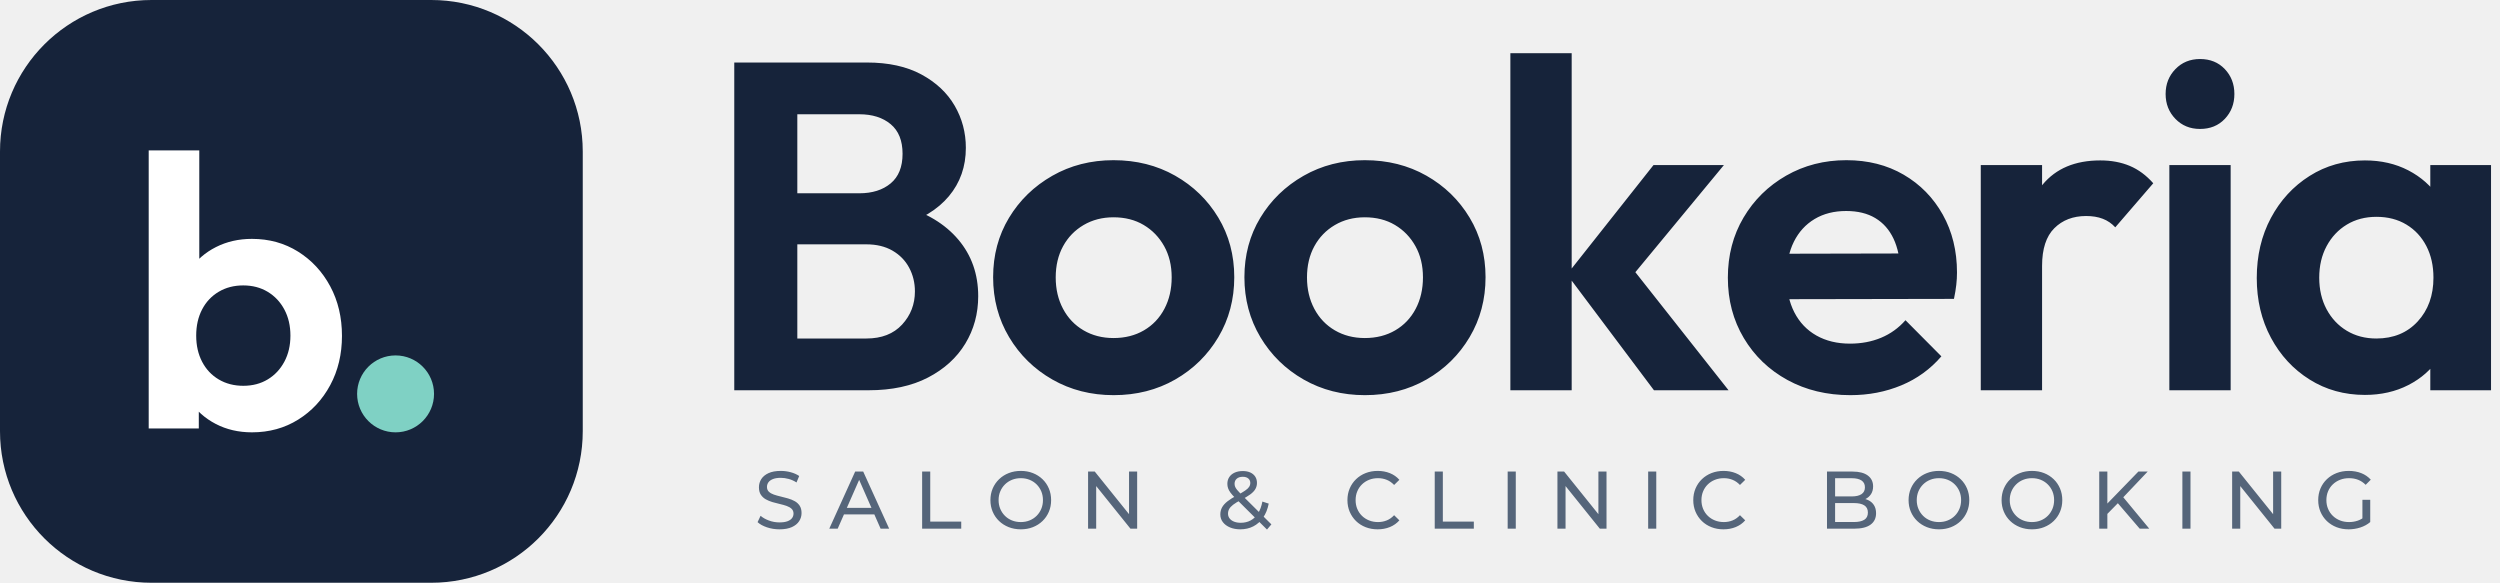
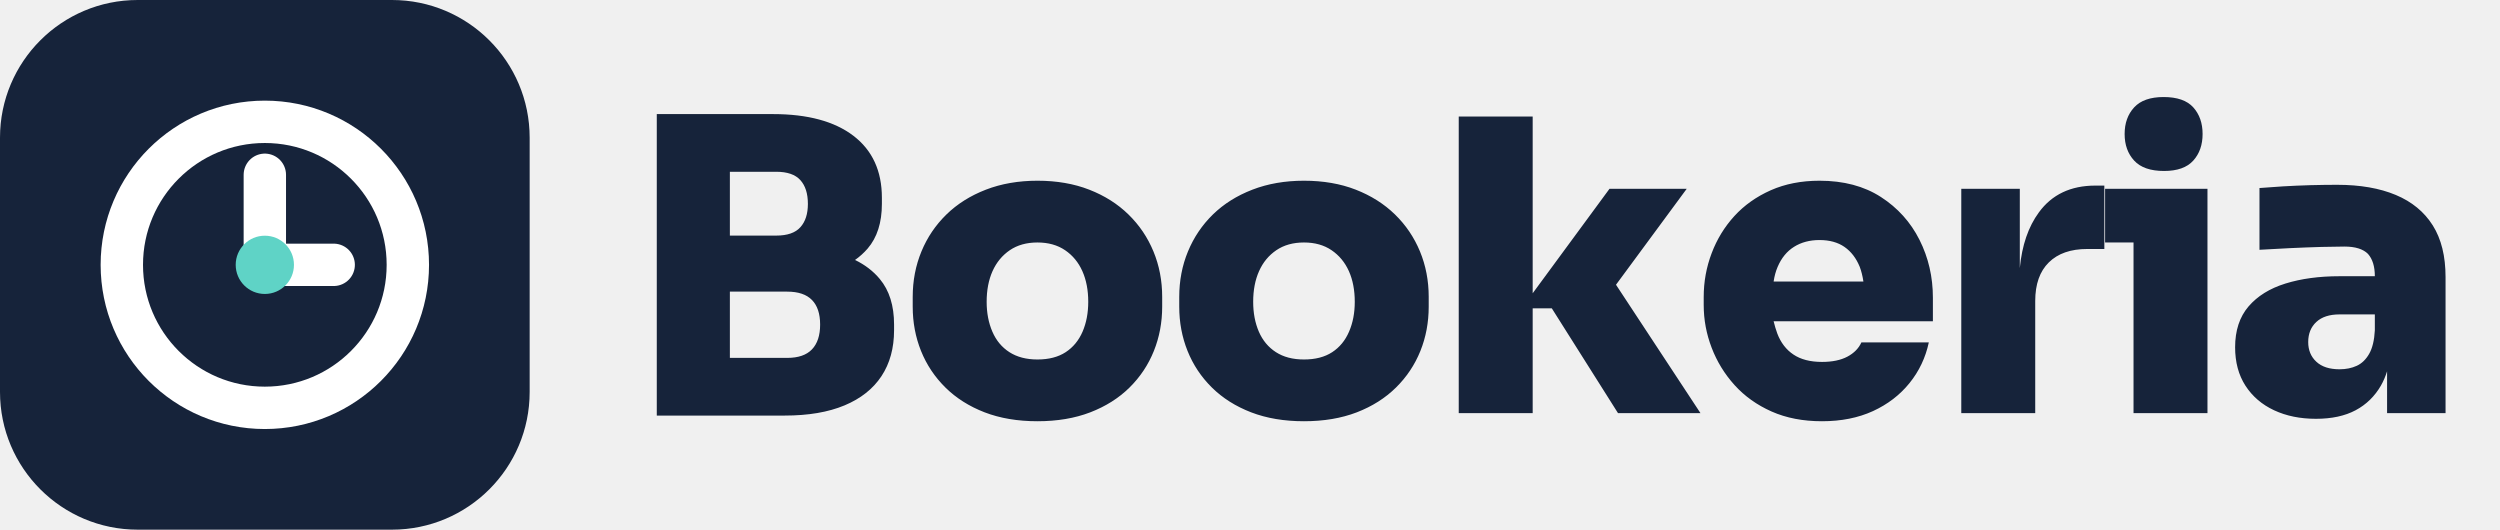
- <svg xmlns="http://www.w3.org/2000/svg" viewBox="0 0 429 100" role="img" aria-label="Bookeria">
-   <g transform="translate(0.00 0.00) scale(1)">
-     <rect width="100" height="100" rx="26" fill="#16233A" />
-     <path fill="#FFFFFF" d="M43.239 74.189Q39.79 74.189 37.018 72.745Q34.246 71.301 32.588 68.802Q30.929 66.302 30.797 63.167V51.848Q30.929 48.713 32.612 46.254Q34.295 43.796 37.067 42.393Q39.84 40.991 43.239 40.991Q47.66 40.991 51.159 43.185Q54.657 45.38 56.669 49.134Q58.682 52.887 58.682 57.639Q58.682 62.342 56.669 66.088Q54.657 69.833 51.159 72.011Q47.66 74.189 43.239 74.189ZM25.517 73.529V25.811H34.197V49.488L32.728 57.194L34.114 64.965V73.529ZM41.754 66.203Q44.129 66.203 45.944 65.106Q47.76 64.008 48.799 62.061Q49.838 60.114 49.838 57.59Q49.838 55.066 48.799 53.118Q47.76 51.171 45.936 50.074Q44.113 48.977 41.737 48.977Q39.361 48.977 37.521 50.074Q35.681 51.171 34.675 53.11Q33.668 55.049 33.668 57.59Q33.668 60.131 34.683 62.078Q35.698 64.025 37.538 65.114Q39.377 66.203 41.754 66.203Z" />
-     <circle cx="67.88" cy="67.59" r="6.6" fill="#7FD1C4" />
-   </g>
-   <path fill="#16233A" d="M133.98 66.968V58.088H148.66Q152.6 58.088 154.8 55.698Q157.0 53.308 157.0 50.008Q157.0 47.788 156.01 45.938Q155.02 44.088 153.15 43.008Q151.28 41.928 148.66 41.928H133.98V33.168H147.46Q150.8 33.168 152.84 31.468Q154.88 29.768 154.88 26.388Q154.88 23.008 152.84 21.308Q150.8 19.608 147.46 19.608H133.98V10.728H148.76Q154.32 10.728 158.11 12.778Q161.9 14.828 163.82 18.138Q165.74 21.448 165.74 25.368Q165.74 30.188 162.83 33.668Q159.92 37.148 154.3 38.848L154.8 35.308Q161.02 37.068 164.44 41.108Q167.86 45.148 167.86 50.828Q167.86 55.308 165.65 58.958Q163.44 62.608 159.24 64.788Q155.04 66.968 149.06 66.968ZM126.0 66.968V10.728H136.82V66.968ZM191.1 67.808Q185.28 67.808 180.59 65.128Q175.9 62.448 173.16 57.848Q170.42 53.248 170.42 47.568Q170.42 41.888 173.15 37.368Q175.88 32.848 180.57 30.168Q185.26 27.488 191.08 27.488Q196.96 27.488 201.64 30.138Q206.32 32.788 209.06 37.338Q211.8 41.888 211.8 47.568Q211.8 53.248 209.07 57.848Q206.34 62.448 201.66 65.128Q196.98 67.808 191.1 67.808ZM191.08 58.008Q194.04 58.008 196.3 56.688Q198.56 55.368 199.81 52.998Q201.06 50.628 201.06 47.588Q201.06 44.548 199.77 42.238Q198.48 39.928 196.26 38.608Q194.04 37.288 191.08 37.288Q188.2 37.288 185.94 38.618Q183.68 39.948 182.42 42.258Q181.16 44.568 181.16 47.608Q181.16 50.628 182.42 52.998Q183.68 55.368 185.94 56.688Q188.2 58.008 191.08 58.008ZM234.22 67.808Q228.4 67.808 223.71 65.128Q219.02 62.448 216.28 57.848Q213.54 53.248 213.54 47.568Q213.54 41.888 216.27 37.368Q219 32.848 223.69 30.168Q228.38 27.488 234.2 27.488Q240.08 27.488 244.76 30.138Q249.44 32.788 252.18 37.338Q254.92 41.888 254.92 47.568Q254.92 53.248 252.19 57.848Q249.46 62.448 244.78 65.128Q240.1 67.808 234.22 67.808ZM234.2 58.008Q237.16 58.008 239.42 56.688Q241.68 55.368 242.93 52.998Q244.18 50.628 244.18 47.588Q244.18 44.548 242.89 42.238Q241.6 39.928 239.38 38.608Q237.16 37.288 234.2 37.288Q231.32 37.288 229.06 38.618Q226.8 39.948 225.54 42.258Q224.28 44.568 224.28 47.608Q224.28 50.628 225.54 52.998Q226.8 55.368 229.06 56.688Q231.32 58.008 234.2 58.008ZM283.82 66.968 268.9 47.088 283.74 28.328H295.82L278.38 49.428L278.78 44.368L296.62 66.968ZM259.18 66.968V9.128H269.7V66.968ZM317.52 67.808Q311.48 67.808 306.73 65.208Q301.98 62.608 299.24 58.018Q296.5 53.428 296.5 47.648Q296.5 41.888 299.19 37.338Q301.88 32.788 306.51 30.138Q311.14 27.488 316.84 27.488Q322.4 27.488 326.67 29.978Q330.94 32.468 333.38 36.828Q335.82 41.188 335.82 46.768Q335.82 47.788 335.7 48.868Q335.58 49.948 335.3 51.288L302.78 51.348V43.548L330.42 43.488L326.14 46.708Q326.02 43.268 324.93 40.958Q323.84 38.648 321.81 37.428Q319.78 36.208 316.8 36.208Q313.68 36.208 311.38 37.588Q309.08 38.968 307.83 41.478Q306.58 43.988 306.58 47.488Q306.58 51.008 307.91 53.598Q309.24 56.188 311.7 57.578Q314.16 58.968 317.46 58.968Q320.38 58.968 322.8 57.958Q325.22 56.948 326.98 54.948L333.14 61.148Q330.3 64.448 326.26 66.128Q322.22 67.808 317.52 67.808ZM339.9 66.968V28.328H350.42V66.968ZM350.42 45.628 346.32 42.868Q347.08 35.808 350.52 31.668Q353.96 27.528 360.4 27.528Q363.24 27.528 365.47 28.468Q367.7 29.408 369.5 31.448L362.98 39.008Q362.06 38.008 360.828 37.538Q359.596 37.068 357.98 37.068Q354.62 37.068 352.52 39.163Q350.42 41.258 350.42 45.628ZM372.26 66.968V28.328H382.78V66.968ZM377.52 22.128Q374.98 22.128 373.3 20.398Q371.62 18.668 371.62 16.128Q371.62 13.588 373.3 11.858Q374.98 10.128 377.52 10.128Q380.14 10.128 381.78 11.858Q383.42 13.588 383.42 16.128Q383.42 18.668 381.78 20.398Q380.14 22.128 377.52 22.128ZM405.82 67.768Q400.54 67.768 396.33 65.128Q392.12 62.488 389.69 57.948Q387.26 53.408 387.26 47.708Q387.26 41.948 389.69 37.398Q392.12 32.848 396.33 30.188Q400.54 27.528 405.82 27.528Q409.98 27.528 413.26 29.228Q416.54 30.928 418.53 33.908Q420.52 36.888 420.66 40.688V54.608Q420.52 58.408 418.56 61.388Q416.6 64.368 413.29 66.068Q409.98 67.768 405.82 67.768ZM407.78 58.088Q412.18 58.088 414.88 55.158Q417.58 52.228 417.58 47.648Q417.58 44.568 416.36 42.218Q415.14 39.868 412.94 38.538Q410.74 37.208 407.8 37.208Q404.92 37.208 402.72 38.538Q400.52 39.868 399.25 42.228Q397.98 44.588 397.98 47.648Q397.98 50.708 399.24 53.068Q400.5 55.428 402.71 56.758Q404.92 58.088 407.78 58.088ZM417.04 66.968V56.588L418.72 47.168L417.04 37.828V28.328H427.46V66.968Z" />
-   <path fill="#55657A" d="M133.751 90.833Q132.628 90.833 131.606 90.489Q130.585 90.144 130 89.601L130.515 88.509Q131.072 88.996 131.941 89.32Q132.81 89.645 133.749 89.645Q134.6 89.645 135.132 89.446Q135.663 89.246 135.915 88.903Q136.167 88.56 136.167 88.135Q136.167 87.624 135.843 87.316Q135.519 87.007 134.994 86.821Q134.47 86.635 133.835 86.492Q133.201 86.349 132.566 86.163Q131.93 85.977 131.406 85.68Q130.881 85.384 130.557 84.89Q130.233 84.396 130.233 83.614Q130.233 82.852 130.635 82.215Q131.037 81.579 131.87 81.193Q132.704 80.808 133.993 80.808Q134.848 80.808 135.688 81.035Q136.528 81.262 137.143 81.68L136.681 82.791Q136.046 82.38 135.344 82.188Q134.642 81.996 133.984 81.996Q133.163 81.996 132.633 82.208Q132.103 82.42 131.857 82.77Q131.612 83.119 131.612 83.558Q131.612 84.071 131.936 84.379Q132.261 84.688 132.785 84.868Q133.31 85.048 133.945 85.197Q134.581 85.346 135.215 85.527Q135.849 85.708 136.374 85.999Q136.898 86.29 137.223 86.781Q137.547 87.273 137.547 88.041Q137.547 88.791 137.138 89.428Q136.728 90.065 135.886 90.449Q135.043 90.833 133.751 90.833ZM142.303 90.721 146.746 80.921H148.126L152.581 90.721H151.112L147.147 81.7H147.713L143.748 90.721ZM144.191 88.275 144.579 87.146H150.09L150.49 88.275ZM158.238 90.721V80.921H159.63V89.509H164.947V90.721ZM175.173 90.833Q174.05 90.833 173.095 90.457Q172.14 90.08 171.437 89.402Q170.734 88.724 170.345 87.813Q169.955 86.902 169.955 85.821Q169.955 84.739 170.345 83.828Q170.734 82.917 171.439 82.238Q172.143 81.558 173.094 81.183Q174.045 80.808 175.17 80.808Q176.295 80.808 177.243 81.181Q178.19 81.554 178.892 82.23Q179.594 82.905 179.983 83.82Q180.373 84.735 180.373 85.822Q180.373 86.908 179.983 87.822Q179.594 88.736 178.892 89.411Q178.19 90.087 177.243 90.46Q176.295 90.833 175.173 90.833ZM175.17 89.586Q175.989 89.586 176.68 89.305Q177.372 89.025 177.885 88.513Q178.398 88.002 178.684 87.317Q178.97 86.632 178.97 85.817Q178.97 85.002 178.685 84.321Q178.401 83.641 177.887 83.129Q177.373 82.617 176.681 82.336Q175.989 82.055 175.17 82.055Q174.351 82.055 173.656 82.337Q172.961 82.618 172.445 83.131Q171.93 83.643 171.644 84.324Q171.358 85.006 171.358 85.817Q171.358 86.628 171.643 87.313Q171.929 87.998 172.443 88.513Q172.958 89.028 173.655 89.307Q174.351 89.586 175.17 89.586ZM186.714 90.721V80.921H187.863L194.336 88.968H193.744V80.921H195.136V90.721H193.987L187.514 82.673H188.106V90.721ZM217.415 90.872 211.917 85.404Q211.427 84.917 211.142 84.527Q210.857 84.136 210.736 83.776Q210.614 83.416 210.614 83.029Q210.614 82.372 210.938 81.875Q211.262 81.378 211.862 81.105Q212.463 80.831 213.26 80.831Q214.004 80.831 214.546 81.077Q215.087 81.322 215.391 81.779Q215.695 82.236 215.695 82.877Q215.695 83.438 215.423 83.916Q215.151 84.394 214.544 84.841Q213.938 85.288 212.925 85.805Q212.085 86.241 211.606 86.611Q211.128 86.98 210.928 87.345Q210.727 87.709 210.727 88.144Q210.727 88.611 211 88.965Q211.273 89.319 211.766 89.514Q212.259 89.709 212.918 89.709Q213.861 89.709 214.613 89.306Q215.365 88.904 215.88 88.092Q216.396 87.279 216.624 86.069L217.713 86.421Q217.435 87.831 216.755 88.815Q216.075 89.8 215.079 90.317Q214.083 90.833 212.835 90.833Q211.847 90.833 211.072 90.509Q210.297 90.184 209.852 89.611Q209.407 89.037 209.407 88.286Q209.407 87.622 209.7 87.078Q209.994 86.535 210.64 86.024Q211.286 85.513 212.329 84.97Q213.184 84.517 213.669 84.182Q214.154 83.847 214.354 83.545Q214.554 83.244 214.554 82.9Q214.554 82.418 214.22 82.118Q213.885 81.818 213.26 81.818Q212.593 81.818 212.223 82.148Q211.852 82.478 211.852 83.005Q211.852 83.27 211.944 83.513Q212.036 83.756 212.284 84.062Q212.533 84.368 212.985 84.829L218.169 89.981ZM236.398 90.833Q235.285 90.833 234.338 90.462Q233.392 90.091 232.695 89.414Q231.998 88.736 231.609 87.822Q231.219 86.908 231.219 85.821Q231.219 84.733 231.609 83.819Q231.998 82.905 232.701 82.228Q233.404 81.55 234.35 81.179Q235.297 80.808 236.41 80.808Q237.542 80.808 238.504 81.192Q239.467 81.577 240.132 82.337L239.231 83.219Q238.666 82.622 237.968 82.339Q237.271 82.055 236.469 82.055Q235.639 82.055 234.936 82.335Q234.234 82.615 233.714 83.122Q233.194 83.629 232.908 84.317Q232.622 85.004 232.622 85.821Q232.622 86.637 232.908 87.325Q233.194 88.012 233.714 88.519Q234.234 89.026 234.936 89.306Q235.639 89.586 236.469 89.586Q237.271 89.586 237.968 89.301Q238.666 89.017 239.231 88.408L240.132 89.29Q239.467 90.05 238.504 90.442Q237.542 90.833 236.398 90.833ZM246.2 90.721V80.921H247.592V89.509H252.909V90.721ZM258.716 90.721V80.921H260.108V90.721ZM267.256 90.721V80.921H268.405L274.878 88.968H274.286V80.921H275.678V90.721H274.529L268.056 82.673H268.648V90.721ZM282.824 90.721V80.921H284.216V90.721ZM295.744 90.833Q294.631 90.833 293.684 90.462Q292.738 90.091 292.041 89.414Q291.344 88.736 290.955 87.822Q290.565 86.908 290.565 85.821Q290.565 84.733 290.955 83.819Q291.344 82.905 292.047 82.228Q292.75 81.55 293.696 81.179Q294.643 80.808 295.756 80.808Q296.888 80.808 297.85 81.192Q298.813 81.577 299.478 82.337L298.577 83.219Q298.012 82.622 297.314 82.339Q296.617 82.055 295.815 82.055Q294.985 82.055 294.282 82.335Q293.58 82.615 293.06 83.122Q292.54 83.629 292.254 84.317Q291.968 85.004 291.968 85.821Q291.968 86.637 292.254 87.325Q292.54 88.012 293.06 88.519Q293.58 89.026 294.282 89.306Q294.985 89.586 295.815 89.586Q296.617 89.586 297.314 89.301Q298.012 89.017 298.577 88.408L299.478 89.29Q298.813 90.05 297.85 90.442Q296.888 90.833 295.744 90.833ZM313.512 90.721V80.921H317.911Q319.6 80.921 320.513 81.597Q321.425 82.273 321.425 83.458Q321.425 84.246 321.063 84.797Q320.7 85.348 320.101 85.637Q319.501 85.927 318.804 85.927L319.054 85.509Q319.892 85.509 320.541 85.801Q321.189 86.094 321.561 86.666Q321.934 87.238 321.934 88.076Q321.934 89.331 320.993 90.026Q320.053 90.721 318.191 90.721ZM314.904 89.58H318.128Q319.294 89.58 319.912 89.192Q320.53 88.805 320.53 87.958Q320.53 87.11 319.912 86.718Q319.294 86.326 318.128 86.326H314.786V85.185H317.777Q318.846 85.185 319.434 84.796Q320.022 84.408 320.022 83.623Q320.022 82.839 319.434 82.45Q318.846 82.061 317.777 82.061H314.904ZM332.729 90.833Q331.606 90.833 330.651 90.457Q329.696 90.08 328.993 89.402Q328.29 88.724 327.901 87.813Q327.511 86.902 327.511 85.821Q327.511 84.739 327.901 83.828Q328.29 82.917 328.995 82.238Q329.699 81.558 330.65 81.183Q331.601 80.808 332.726 80.808Q333.851 80.808 334.799 81.181Q335.746 81.554 336.448 82.23Q337.15 82.905 337.539 83.82Q337.929 84.735 337.929 85.822Q337.929 86.908 337.539 87.822Q337.15 88.736 336.448 89.411Q335.746 90.087 334.799 90.46Q333.851 90.833 332.729 90.833ZM332.726 89.586Q333.545 89.586 334.236 89.305Q334.928 89.025 335.441 88.513Q335.954 88.002 336.24 87.317Q336.526 86.632 336.526 85.817Q336.526 85.002 336.241 84.321Q335.957 83.641 335.443 83.129Q334.929 82.617 334.237 82.336Q333.545 82.055 332.726 82.055Q331.907 82.055 331.212 82.337Q330.517 82.618 330.001 83.131Q329.486 83.643 329.2 84.324Q328.914 85.006 328.914 85.817Q328.914 86.628 329.199 87.313Q329.485 87.998 329.999 88.513Q330.514 89.028 331.211 89.307Q331.907 89.586 332.726 89.586ZM348.689 90.833Q347.566 90.833 346.611 90.457Q345.656 90.08 344.953 89.402Q344.25 88.724 343.861 87.813Q343.471 86.902 343.471 85.821Q343.471 84.739 343.861 83.828Q344.25 82.917 344.955 82.238Q345.659 81.558 346.61 81.183Q347.561 80.808 348.686 80.808Q349.811 80.808 350.759 81.181Q351.706 81.554 352.408 82.23Q353.11 82.905 353.499 83.82Q353.889 84.735 353.889 85.822Q353.889 86.908 353.499 87.822Q353.11 88.736 352.408 89.411Q351.706 90.087 350.759 90.46Q349.811 90.833 348.689 90.833ZM348.686 89.586Q349.505 89.586 350.196 89.305Q350.888 89.025 351.401 88.513Q351.914 88.002 352.2 87.317Q352.486 86.632 352.486 85.817Q352.486 85.002 352.201 84.321Q351.917 83.641 351.403 83.129Q350.889 82.617 350.197 82.336Q349.505 82.055 348.686 82.055Q347.867 82.055 347.172 82.337Q346.477 82.618 345.961 83.131Q345.446 83.643 345.16 84.324Q344.874 85.006 344.874 85.817Q344.874 86.628 345.159 87.313Q345.445 87.998 345.959 88.513Q346.474 89.028 347.171 89.307Q347.867 89.586 348.686 89.586ZM361.459 88.35 361.388 86.648 366.945 80.921H368.541L364.24 85.454L363.457 86.318ZM360.23 90.721V80.921H361.622V90.721ZM367.173 90.721 363.161 86.046 364.092 85.012 368.816 90.721ZM374.496 90.721V80.921H375.888V90.721ZM383.036 90.721V80.921H384.185L390.658 88.968H390.066V80.921H391.458V90.721H390.309L383.836 82.673H384.428V90.721ZM403.026 90.833Q401.899 90.833 400.945 90.462Q399.992 90.091 399.288 89.414Q398.584 88.736 398.195 87.822Q397.805 86.908 397.805 85.821Q397.805 84.733 398.195 83.819Q398.584 82.905 399.294 82.228Q400.004 81.55 400.957 81.179Q401.911 80.808 403.05 80.808Q404.221 80.808 405.185 81.187Q406.149 81.565 406.826 82.314L405.949 83.195Q405.348 82.599 404.643 82.327Q403.939 82.055 403.109 82.055Q402.265 82.055 401.549 82.335Q400.834 82.615 400.307 83.122Q399.78 83.629 399.494 84.317Q399.208 85.004 399.208 85.821Q399.208 86.625 399.494 87.313Q399.78 88 400.307 88.513Q400.834 89.026 401.543 89.306Q402.253 89.586 403.097 89.586Q403.88 89.586 404.598 89.342Q405.317 89.097 405.937 88.524L406.732 89.585Q406.007 90.203 405.031 90.518Q404.056 90.833 403.026 90.833ZM406.732 89.585 405.39 89.404V85.765H406.732Z" />
+ <svg xmlns="http://www.w3.org/2000/svg" viewBox="0 0 472 100" role="img" aria-label="Bookeria">
+   <rect width="100" height="100" rx="26" fill="#16233A" />
+   <circle cx="50" cy="50" r="27" fill="none" stroke-width="8" stroke="#FFFFFF" />
+   <path d="M50 50V33M50 50H63" fill="none" stroke-width="8" stroke-linecap="round" stroke-linejoin="round" stroke="#FFFFFF" />
+   <circle cx="50" cy="50" r="5.5" fill="#5FD3C6" />
+   <path transform="translate(118.32 0)" fill="#16233A" d="M29.84 78.46L5.68 78.46L5.68 21.54L27.62 21.54Q37.44 21.54 42.81 25.64Q48.18 29.75 48.18 37.34L48.18 37.34L48.18 38.49Q48.18 43.79 45.49 46.93L45.49 46.93Q44.42 48.16 43.11 49.08L43.11 49.08Q45.95 50.46 47.79 52.68L47.79 52.68Q50.48 55.91 50.48 61.28L50.48 61.28L50.48 62.35Q50.48 67.41 48.10 71.02Q45.72 74.62 41.12 76.54Q36.52 78.46 29.84 78.46L29.84 78.46ZM30.30 55.06L19.48 55.06L19.48 67.57L30.30 67.57Q33.45 67.57 34.98 65.96Q36.52 64.35 36.52 61.28Q36.52 58.21 34.98 56.64Q33.45 55.06 30.30 55.06L30.30 55.06ZM28.23 32.43L19.48 32.43L19.48 44.48L28.23 44.48Q31.38 44.48 32.79 42.90Q34.21 41.33 34.21 38.49L34.21 38.49Q34.21 35.58 32.79 34.01Q31.38 32.43 28.23 32.43L28.23 32.43ZM77.55 79.53L77.55 79.53Q71.95 79.53 67.58 77.85Q63.21 76.16 60.18 73.17Q57.15 70.18 55.57 66.26Q54.00 62.35 54.00 57.90L54.00 57.90L54.00 56.06Q54.00 51.46 55.65 47.47Q57.30 43.48 60.37 40.49Q63.44 37.50 67.81 35.81Q72.18 34.12 77.55 34.12L77.55 34.12Q83.00 34.12 87.33 35.81Q91.67 37.50 94.73 40.49Q97.80 43.48 99.45 47.47Q101.10 51.46 101.10 56.06L101.10 56.06L101.10 57.90Q101.10 62.35 99.53 66.26Q97.96 70.18 94.93 73.17Q91.90 76.16 87.52 77.85Q83.15 79.53 77.55 79.53ZM77.55 67.87L77.55 67.87Q80.77 67.87 82.88 66.49Q84.99 65.11 86.07 62.62Q87.14 60.13 87.14 56.98L87.14 56.98Q87.14 53.68 86.03 51.19Q84.92 48.70 82.77 47.24Q80.62 45.78 77.55 45.78L77.55 45.78Q74.48 45.78 72.33 47.24Q70.19 48.70 69.07 51.19Q67.96 53.68 67.96 56.98L67.96 56.98Q67.96 60.13 69.04 62.62Q70.11 65.11 72.26 66.49Q74.41 67.87 77.55 67.87ZM127.87 79.53L127.87 79.53Q122.27 79.53 117.90 77.85Q113.52 76.16 110.49 73.17Q107.46 70.18 105.89 66.26Q104.32 62.35 104.32 57.90L104.32 57.90L104.32 56.06Q104.32 51.46 105.97 47.47Q107.62 43.48 110.68 40.49Q113.75 37.50 118.13 35.81Q122.50 34.12 127.87 34.12L127.87 34.12Q133.32 34.12 137.65 35.81Q141.98 37.50 145.05 40.49Q148.12 43.48 149.77 47.47Q151.42 51.46 151.42 56.06L151.42 56.06L151.42 57.90Q151.42 62.35 149.85 66.26Q148.27 70.18 145.24 73.17Q142.21 76.16 137.84 77.85Q133.47 79.53 127.87 79.53ZM127.87 67.87L127.87 67.87Q131.09 67.87 133.20 66.49Q135.31 65.11 136.38 62.62Q137.46 60.13 137.46 56.98L137.46 56.98Q137.46 53.68 136.35 51.19Q135.23 48.70 133.08 47.24Q130.94 45.78 127.87 45.78L127.87 45.78Q124.80 45.78 122.65 47.24Q120.50 48.70 119.39 51.19Q118.28 53.68 118.28 56.98L118.28 56.98Q118.28 60.13 119.35 62.62Q120.43 65.11 122.58 66.49Q124.72 67.87 127.87 67.87ZM202.73 78L187.16 78L174.66 58.21L171.05 58.21L171.05 78L157.09 78L157.09 22L171.05 22L171.05 55.37L185.55 35.65L200.13 35.65L186.78 53.76L202.73 78ZM225.67 79.53L225.67 79.53Q220.30 79.53 216.15 77.69Q212.01 75.85 209.17 72.71Q206.33 69.56 204.84 65.65Q203.34 61.74 203.34 57.59L203.34 57.59L203.34 56.06Q203.34 51.76 204.84 47.81Q206.33 43.86 209.13 40.79Q211.93 37.73 216.00 35.92Q220.07 34.12 225.21 34.12L225.21 34.12Q232.03 34.12 236.79 37.19Q241.55 40.26 244.08 45.28Q246.61 50.31 246.61 56.21L246.61 56.21L246.61 60.66L216.54 60.66Q216.84 61.89 217.23 62.96L217.23 62.96Q218.22 65.57 220.30 66.95Q222.37 68.33 225.67 68.33L225.67 68.33Q228.58 68.33 230.46 67.34Q232.34 66.34 233.11 64.65L233.11 64.65L245.84 64.65Q244.92 68.95 242.20 72.32Q239.47 75.70 235.29 77.62Q231.11 79.53 225.67 79.53ZM216.54 53.15L216.54 53.15L233.49 53.15Q233.26 51.61 232.80 50.38L232.80 50.38Q231.80 47.93 229.92 46.62Q228.04 45.32 225.21 45.32L225.21 45.32Q222.44 45.32 220.41 46.59Q218.38 47.85 217.30 50.38L217.30 50.38Q216.77 51.61 216.54 53.15ZM265.93 78L251.97 78L251.97 35.65L263.02 35.65L263.02 50.61Q263.63 44.17 266.62 40.10L266.62 40.10Q270.31 35.04 277.29 35.04L277.29 35.04L278.98 35.04L278.98 47.01L275.75 47.01Q271.07 47.01 268.50 49.54Q265.93 52.07 265.93 56.83L265.93 56.83L265.93 78ZM298.45 78L284.49 78L284.49 45.78L279.12 45.78L279.12 35.65L298.45 35.65L298.45 78ZM290.25 32.28L290.25 32.28Q286.41 32.28 284.61 30.32Q282.81 28.37 282.81 25.30Q282.81 22.23 284.61 20.27Q286.41 18.32 290.17 18.32L290.17 18.32Q294.01 18.32 295.77 20.27Q297.53 22.23 297.53 25.30Q297.53 28.37 295.77 30.32Q294.01 32.28 290.25 32.28ZM343.40 78L332.36 78L332.36 70.10Q331.90 71.56 331.21 72.78L331.21 72.78Q329.44 75.85 326.41 77.46Q323.38 79.07 318.93 79.07Q314.48 79.07 311.03 77.46Q307.58 75.85 305.62 72.82Q303.67 69.79 303.67 65.57L303.67 65.57Q303.67 60.82 306.20 57.86Q308.73 54.91 313.18 53.53Q317.63 52.15 323.38 52.15L323.38 52.15L330.05 52.15Q330.05 49.39 328.75 47.93L328.75 47.93Q327.37 46.55 324.30 46.55L324.30 46.55Q322.84 46.55 320.01 46.62Q317.17 46.70 314.02 46.85Q310.88 47.01 308.27 47.16L308.27 47.16L308.27 35.50Q310.11 35.35 312.64 35.19Q315.17 35.04 317.90 34.96Q320.62 34.89 322.92 34.89L322.92 34.89Q329.44 34.89 334.01 36.81Q338.57 38.72 340.99 42.56Q343.40 46.39 343.40 52.30L343.40 52.30L343.40 78ZM330.05 62.35L330.05 59.36L323.38 59.36Q320.54 59.36 319.01 60.78Q317.47 62.20 317.47 64.58L317.47 64.58Q317.47 66.88 319.01 68.30Q320.54 69.72 323.38 69.72L323.38 69.72Q325.22 69.72 326.64 69.06Q328.06 68.41 328.98 66.80Q329.90 65.19 330.05 62.35L330.05 62.35Z" />
</svg>
